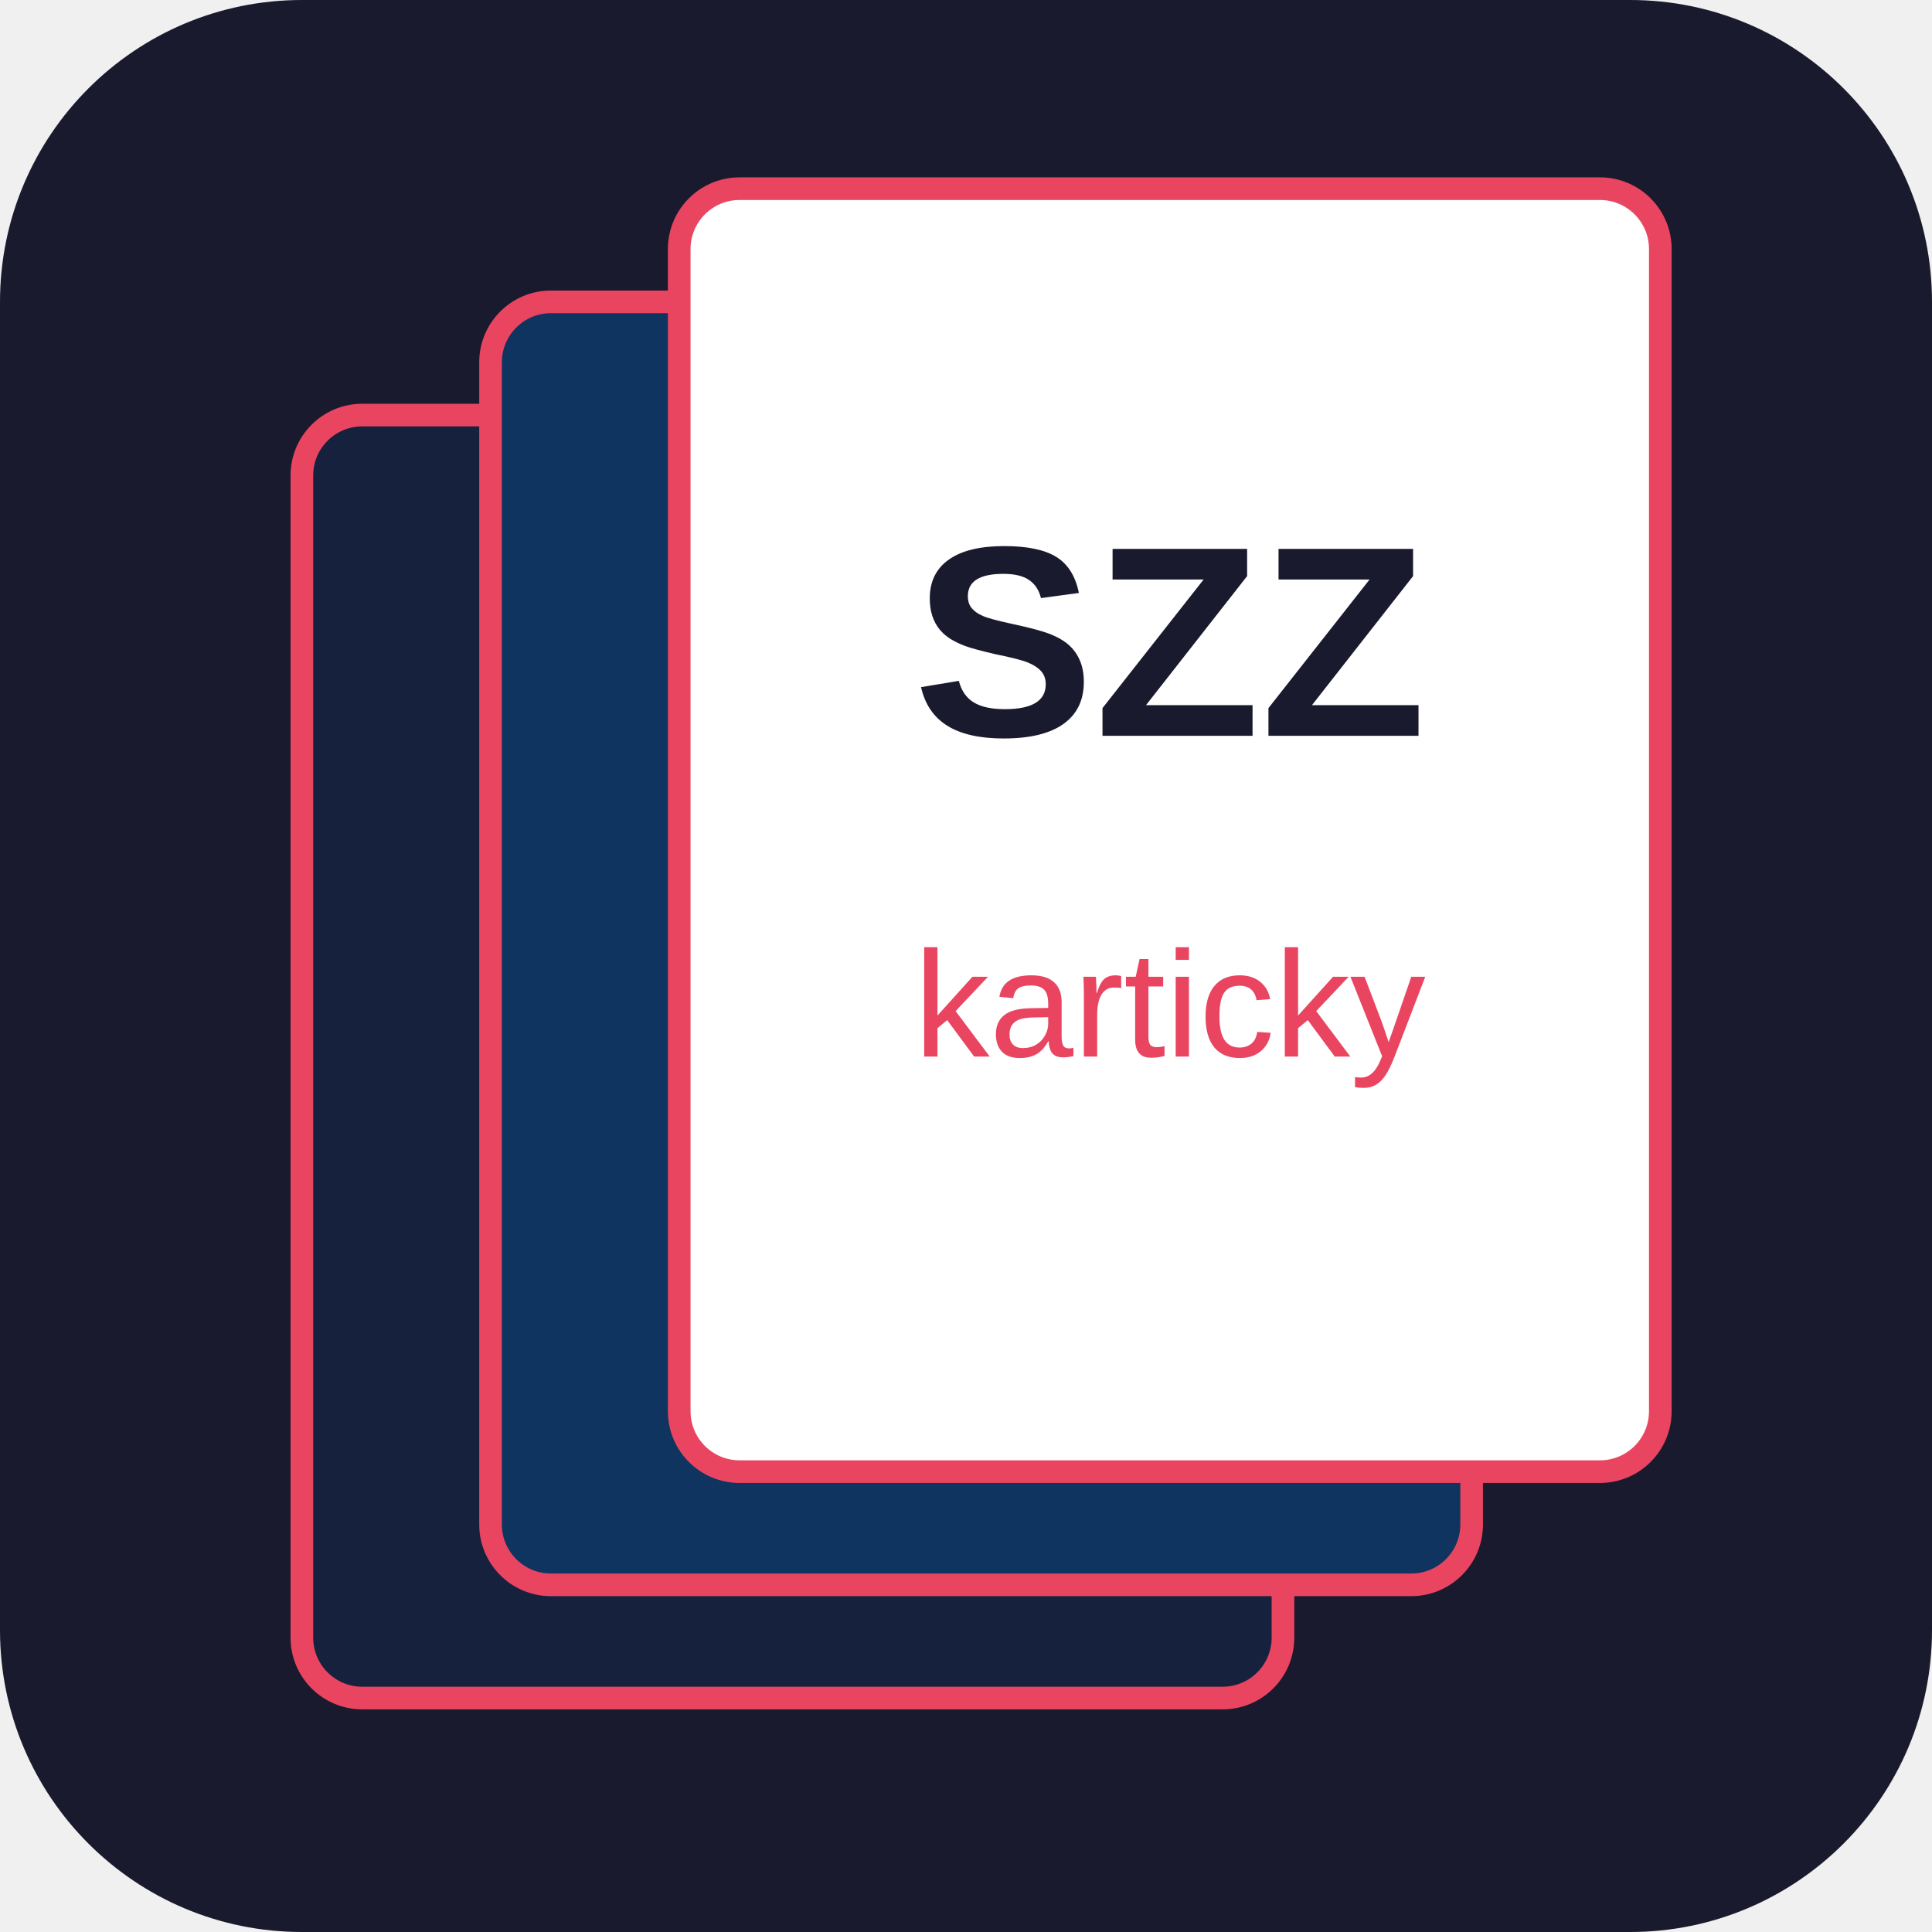
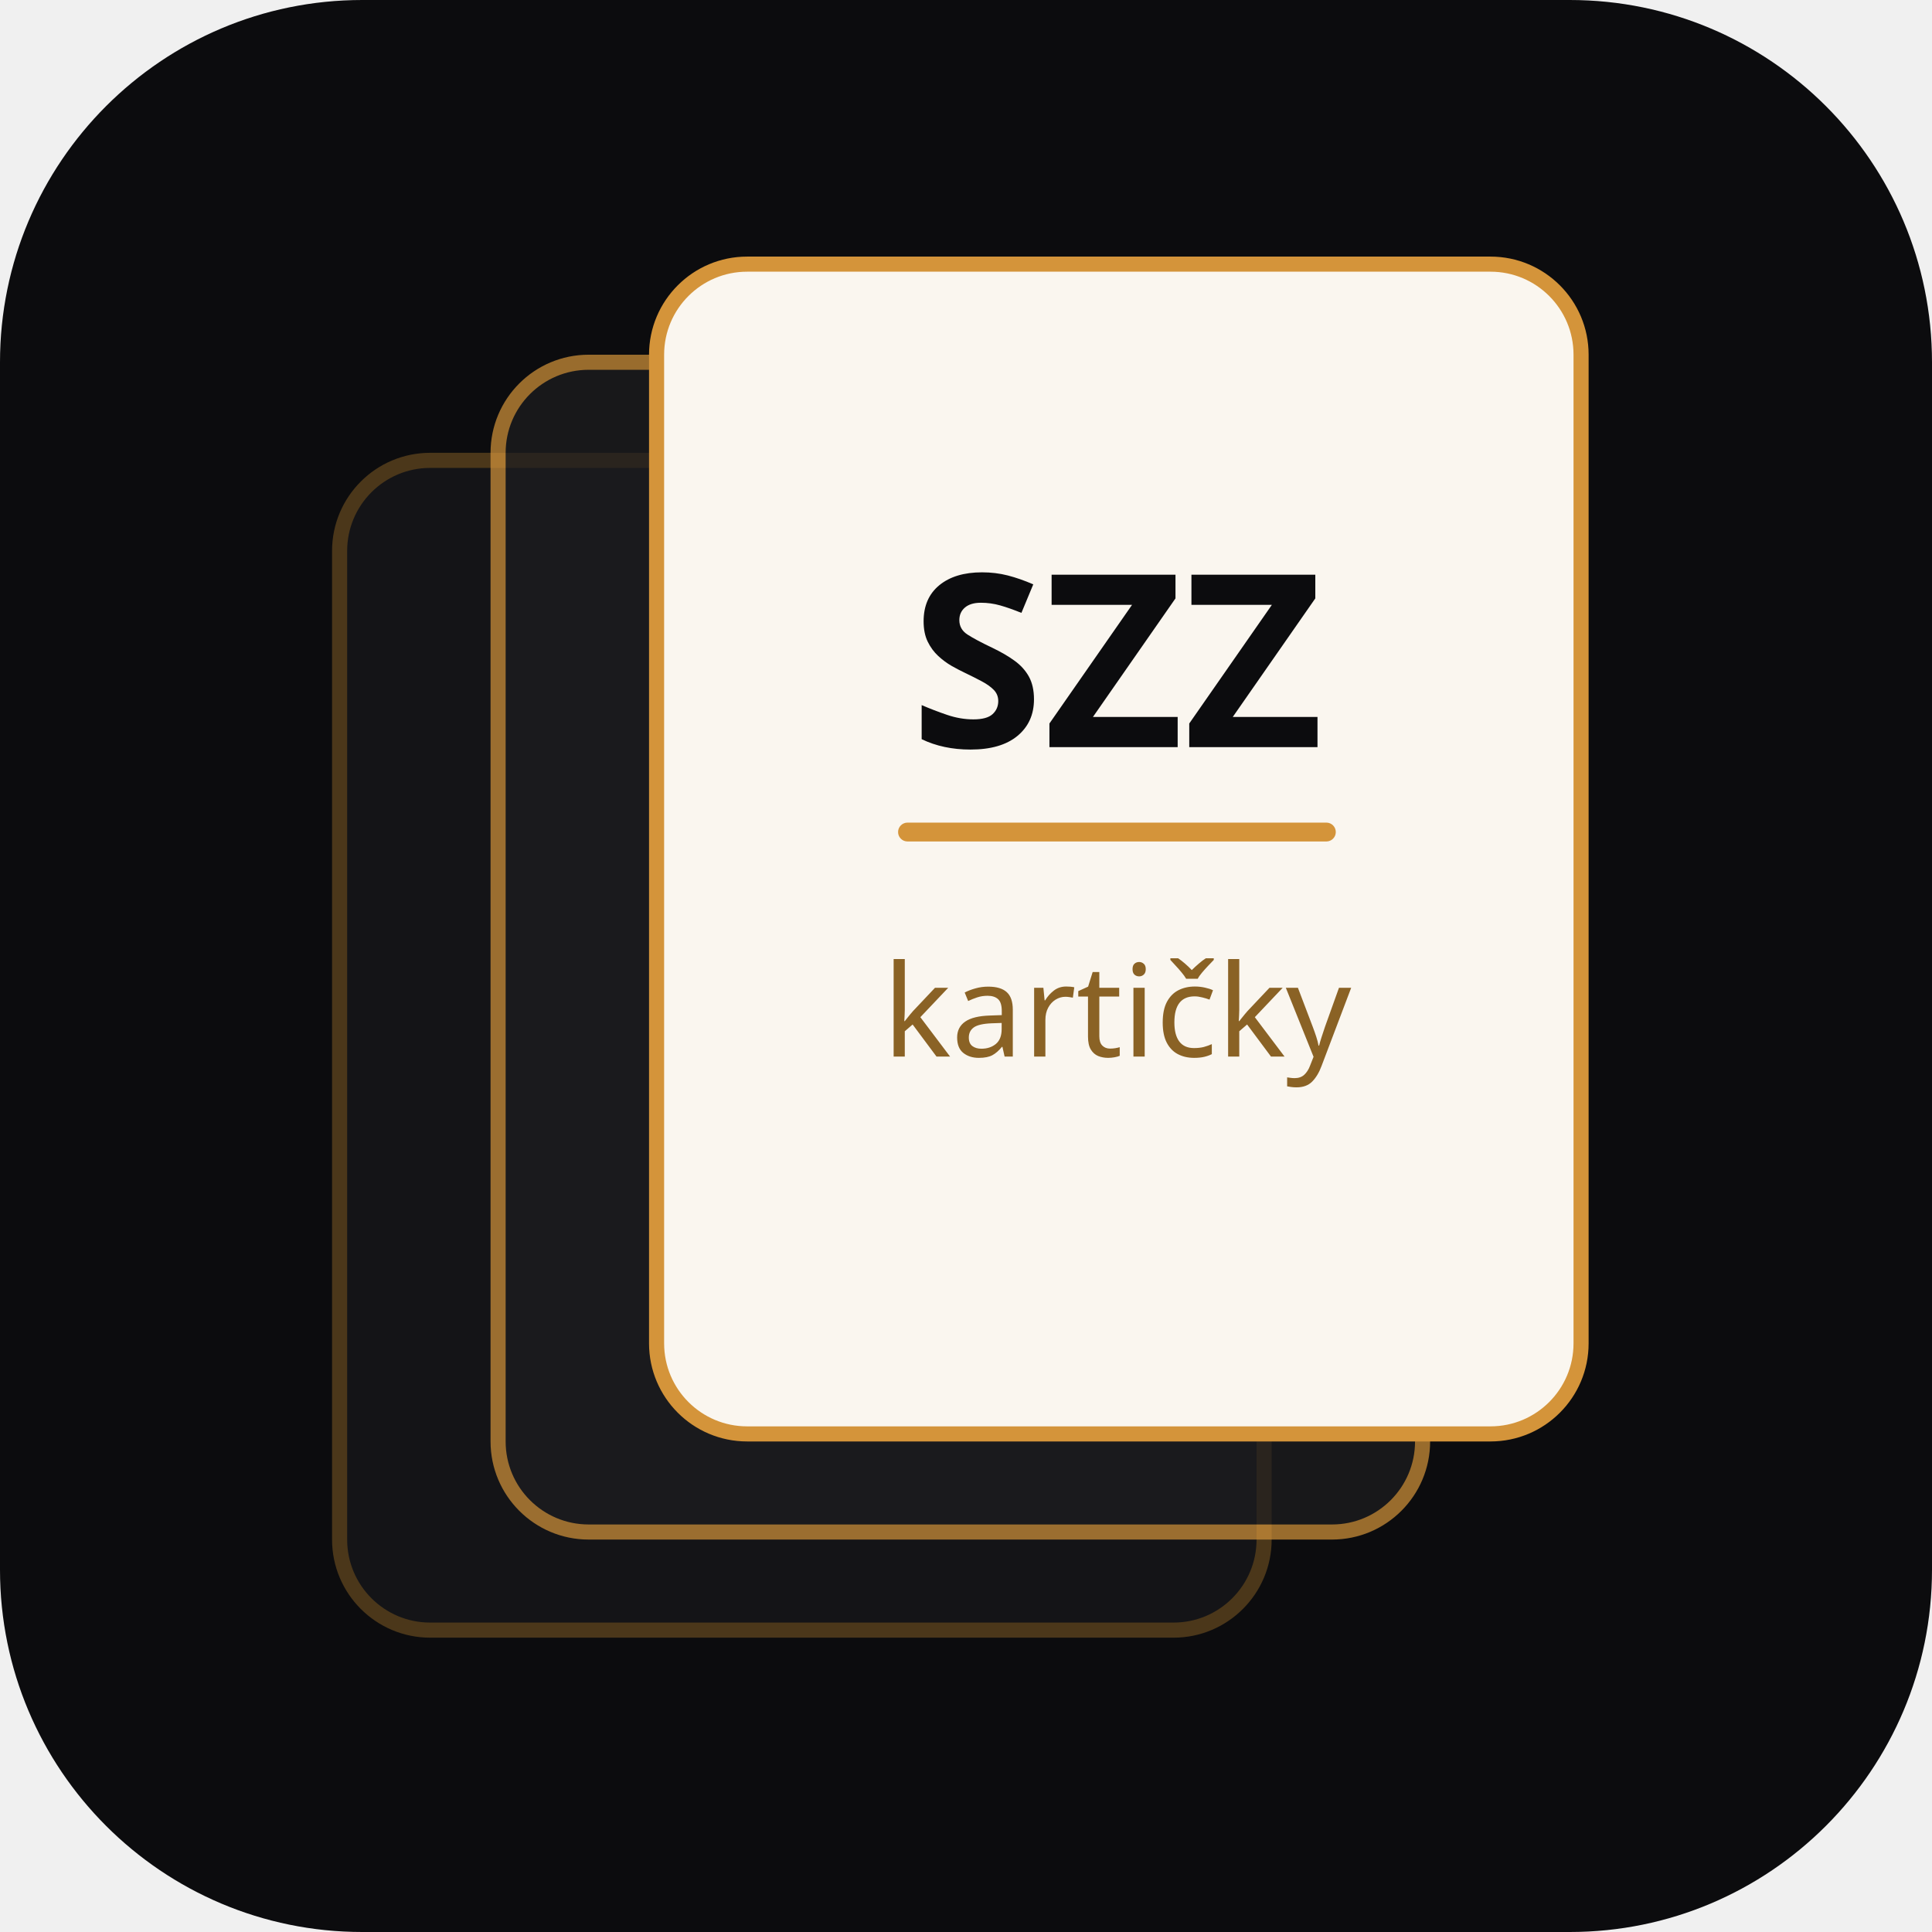
<svg xmlns="http://www.w3.org/2000/svg" viewBox="0 0 512 512">
-   <rect width="512" height="512" rx="80" fill="#1a1a2e" />
-   <rect x="80" y="110" width="260" height="340" rx="16" fill="#16213e" stroke="#e94560" stroke-width="6" />
-   <rect x="130" y="80" width="260" height="340" rx="16" fill="#0f3460" stroke="#e94560" stroke-width="6" />
-   <rect x="180" y="50" width="260" height="340" rx="16" fill="#fff" stroke="#e94560" stroke-width="6" />
-   <text x="310" y="195" font-family="Arial,sans-serif" font-size="72" font-weight="bold" fill="#1a1a2e" text-anchor="middle">SZZ</text>
-   <text x="310" y="280" font-family="Arial,sans-serif" font-size="40" fill="#e94560" text-anchor="middle">karticky</text>
+   <rect width="512" height="512" rx="96" fill="#0c0c0e" />
+   <rect x="90" y="122" width="245" height="310" rx="24" fill="#1c1c20" stroke="#8a6225" stroke-width="4" opacity="0.5" />
+   <rect x="132" y="96" width="245" height="310" rx="24" fill="#1c1c20" stroke="#d4943a" stroke-width="4" opacity="0.7" />
+   <rect x="174" y="70" width="245" height="310" rx="24" fill="#faf6ef" stroke="#d4943a" stroke-width="4" />
+   <text x="296" y="198" font-family="system-ui,sans-serif" font-size="64" font-weight="bold" fill="#0c0c0e" text-anchor="middle">SZZ</text>
+   <rect x="238" y="218" width="116" height="5" rx="2.5" fill="#d4943a" />
+   <text x="296" y="280" font-family="system-ui,sans-serif" font-size="34" font-weight="500" fill="#8a6225" text-anchor="middle">kartičky</text>
</svg>
